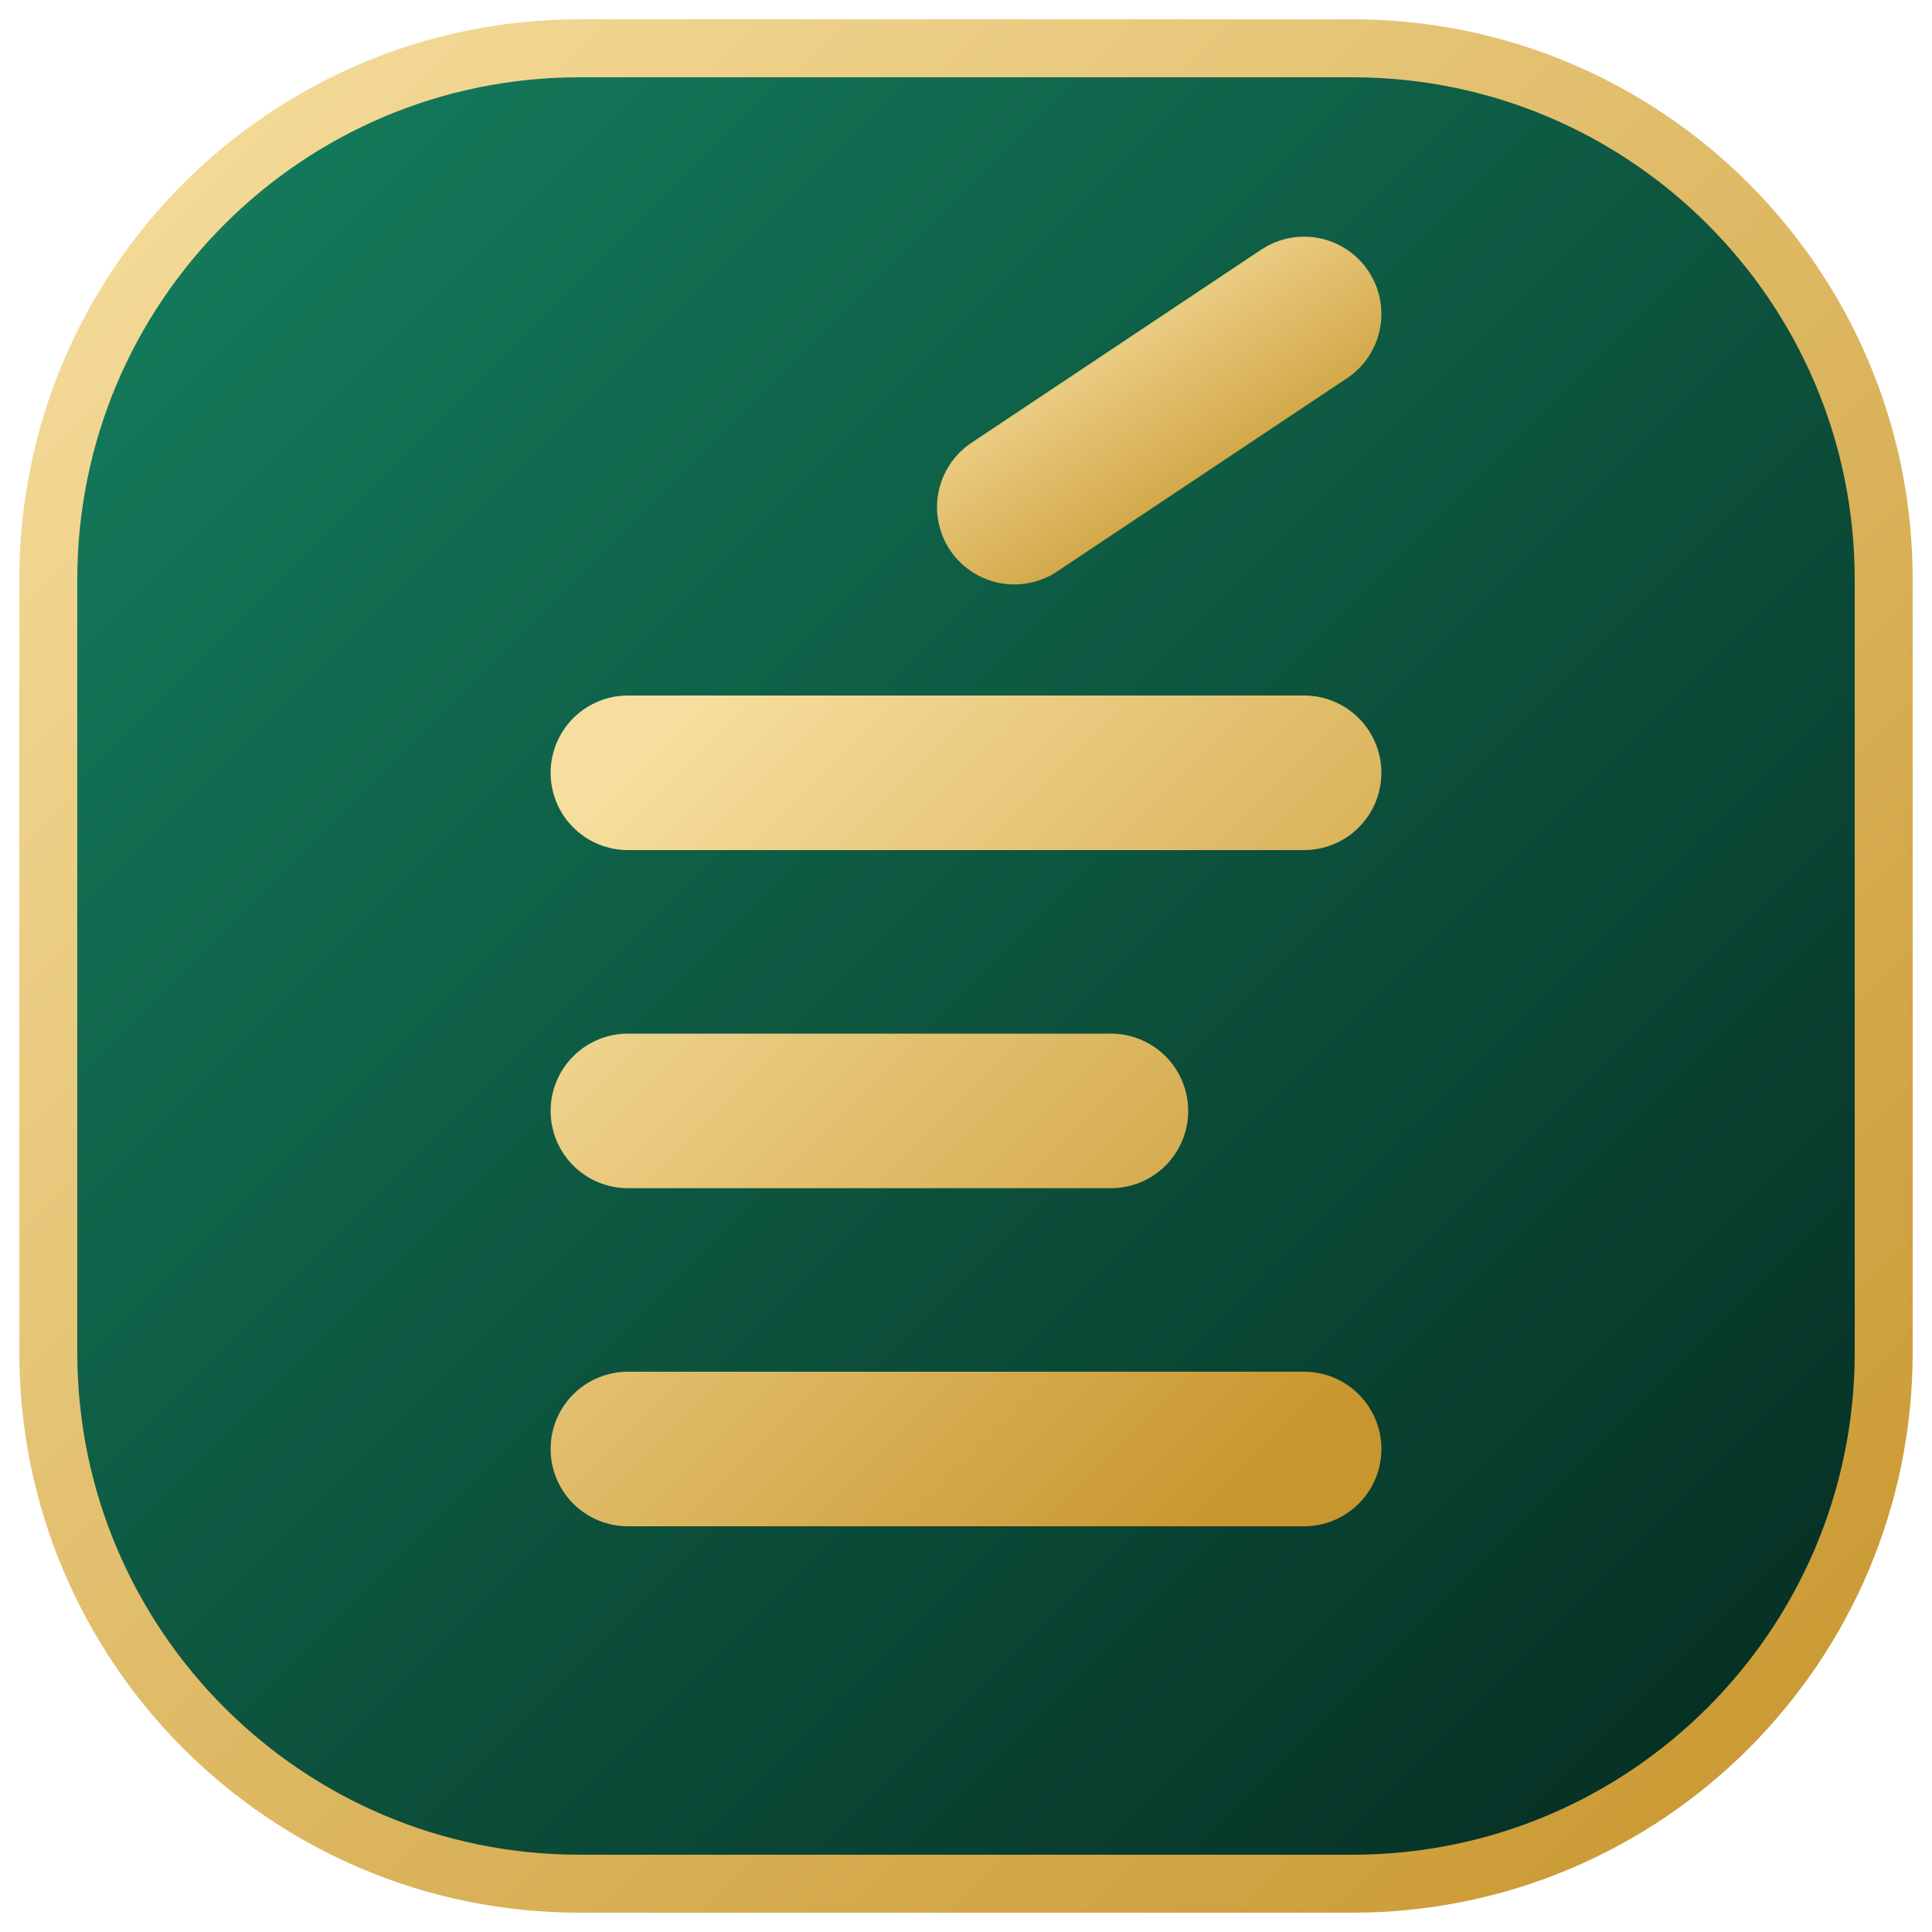
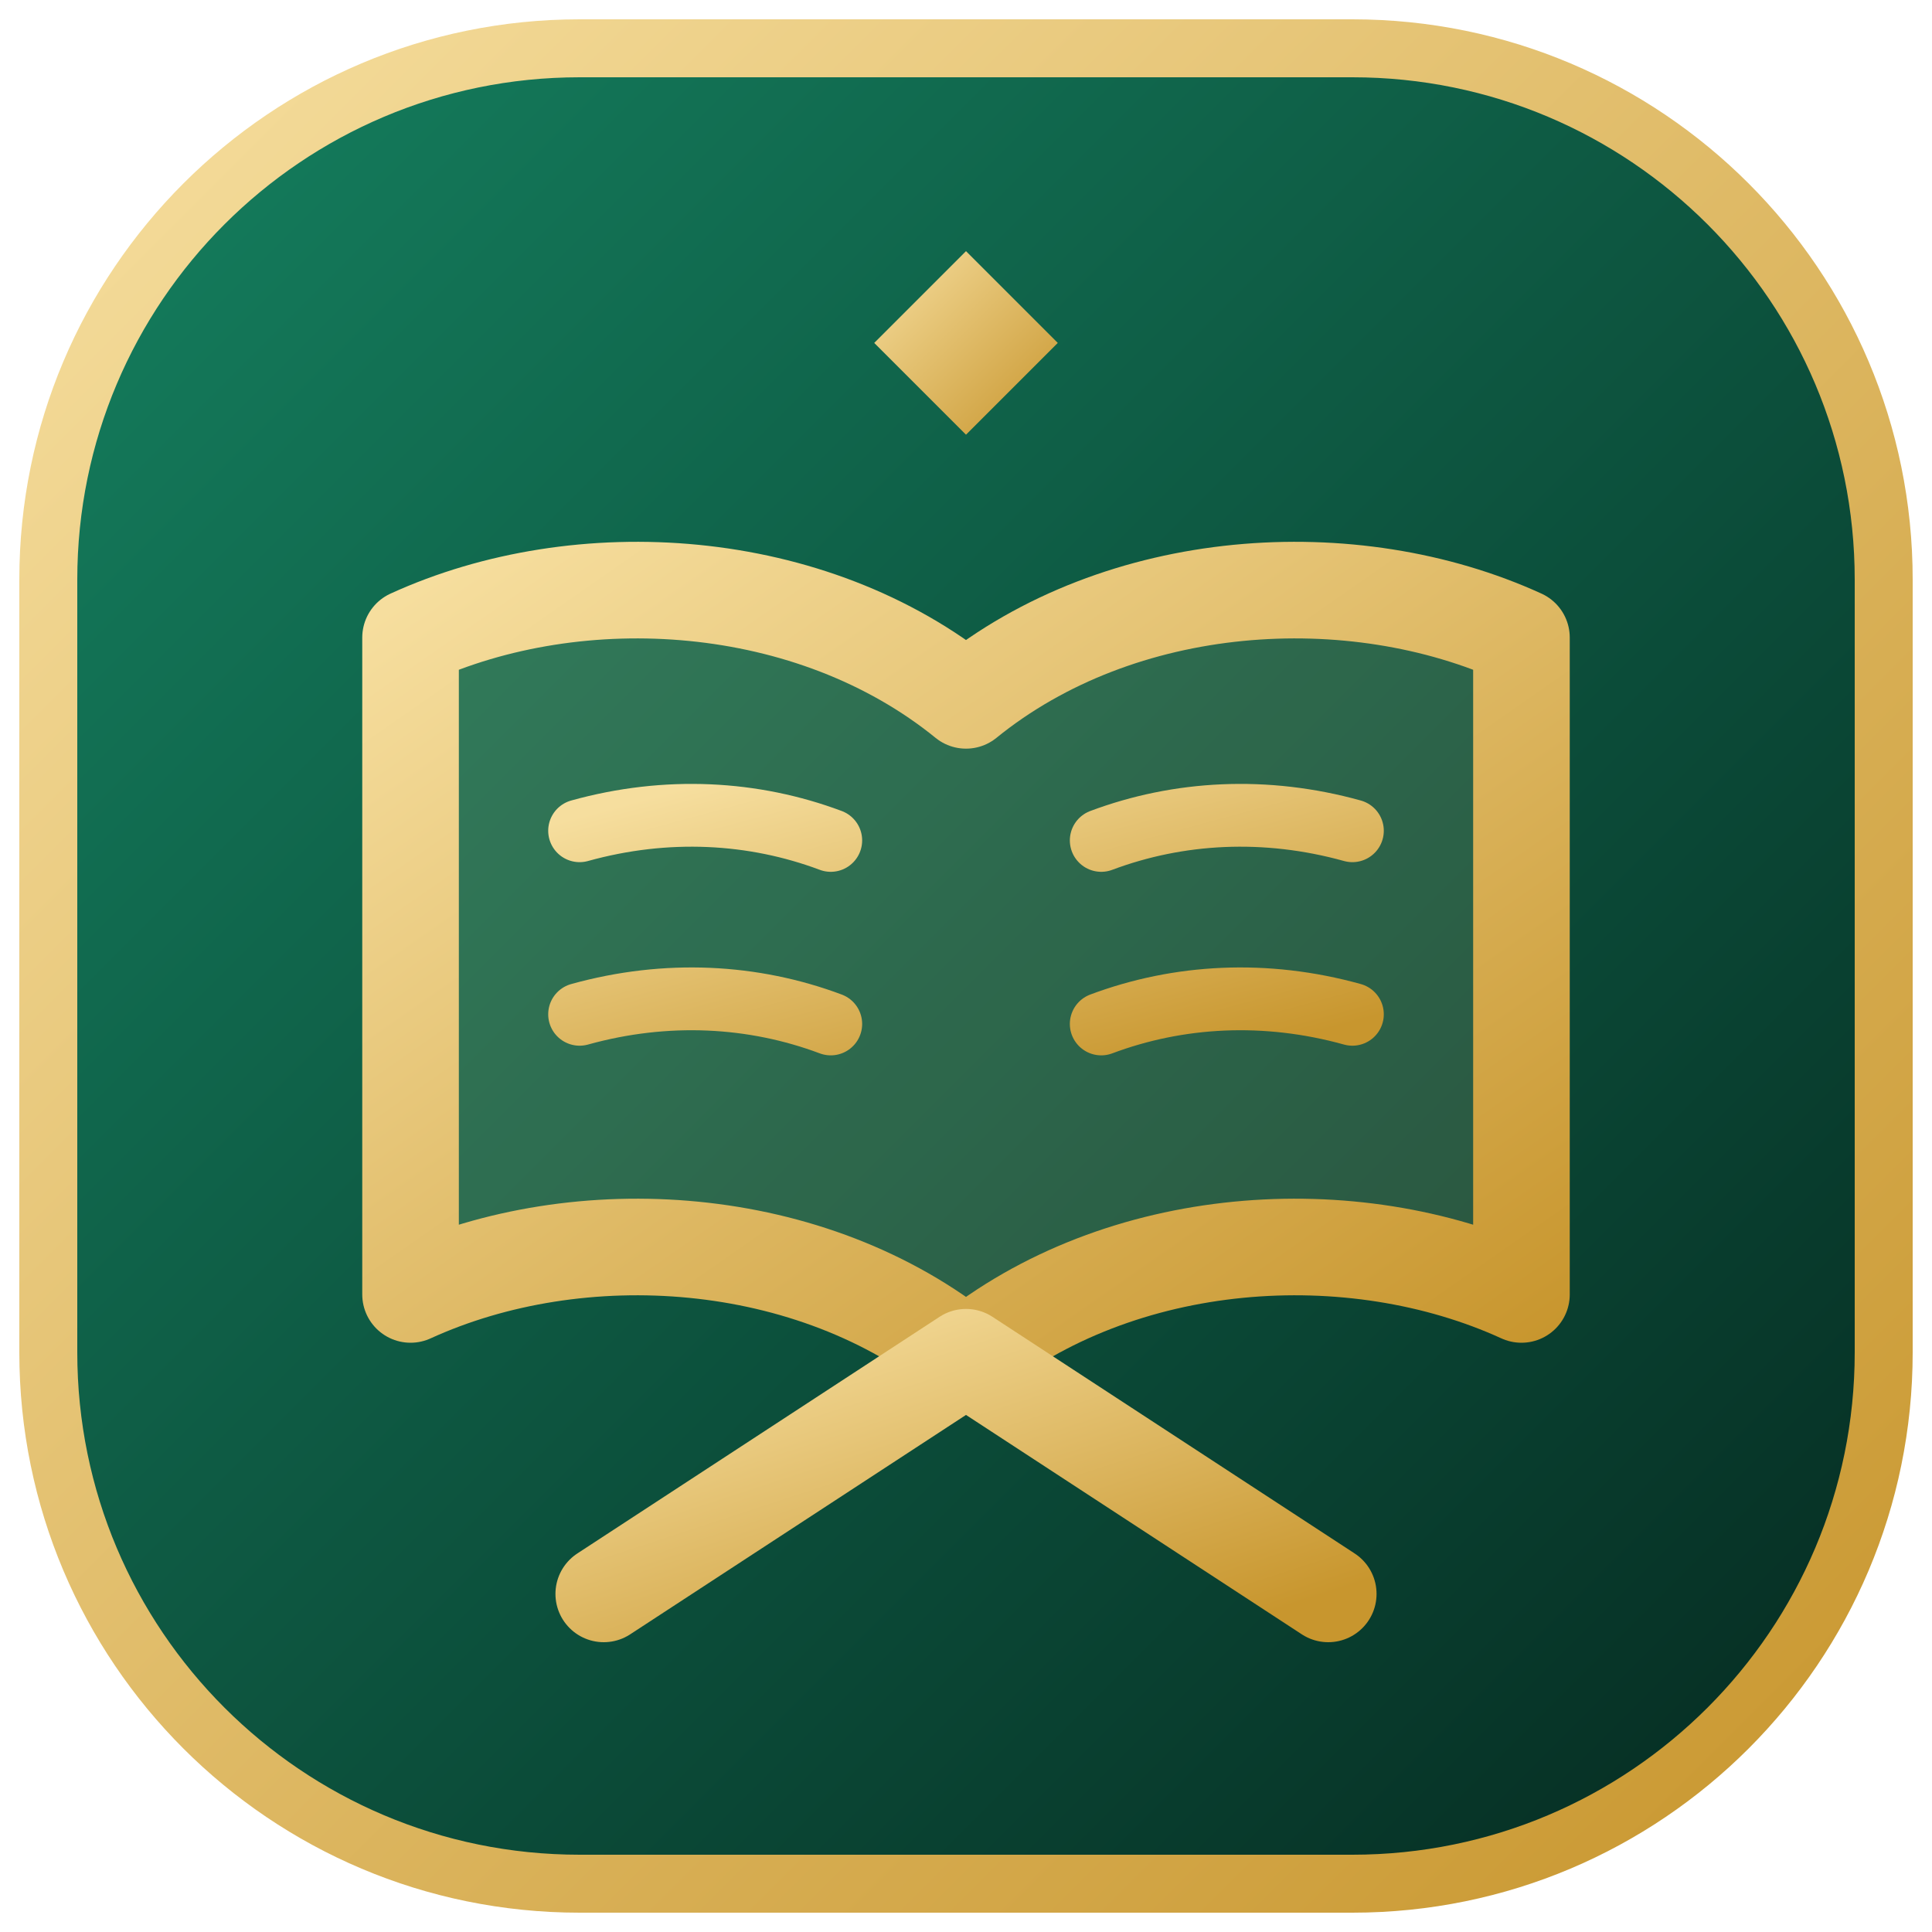
<svg xmlns="http://www.w3.org/2000/svg" viewBox="0 0 40 40">
  <defs>
    <linearGradient id="b" x1="0" y1="0" x2="1" y2="1">
      <stop offset="0" stop-color="#15805F" />
      <stop offset="1" stop-color="#052A20" />
    </linearGradient>
    <linearGradient id="g" x1="0" y1="0" x2="1" y2="1">
      <stop offset="0" stop-color="#F6DE9E" />
      <stop offset="1" stop-color="#C8962E" />
    </linearGradient>
  </defs>
  <rect x="1" y="1" width="38" height="38" rx="11" fill="url(#b)" stroke="url(#g)" stroke-width="1.2" />
-   <g fill="none" stroke="url(#g)" stroke-width="3.2" stroke-linecap="round">
-     <path d="M13 16h14M13 23h10M13 30h14" />
-     <path d="M21 10.5l6-4" />
+   <g fill="none" stroke="url(#g)" stroke-width="2" stroke-linecap="round" stroke-linejoin="round">
+     <path d="M20 14.5c-3.2-2.6-8-2.9-11.5-1.3v13.6c3.5-1.6 8.3-1.3 11.5 1.3 3.2-2.6 8-2.9 11.5-1.3V13.2c-3.5-1.6-8.3-1.3-11.5 1.3z" fill="rgb(246 222 158 / 0.14)" />
+     <path d="M20 14.5v13.6" />
+     <path d="M12 17.2c1.8-.5 3.6-.4 5.2.2M12 21c1.8-.5 3.6-.4 5.2.2M22.8 17.4c1.6-.6 3.4-.7 5.2-.2M22.8 21.2c1.6-.6 3.4-.7 5.2-.2" stroke-width="1.3" />
+     <path d="M12.5 33l7.5-4.9 7.5 4.9" />
  </g>
+   <path d="M20 5.2l1.9 1.9-1.9 1.9-1.9-1.9z" fill="url(#g)" />
</svg>
